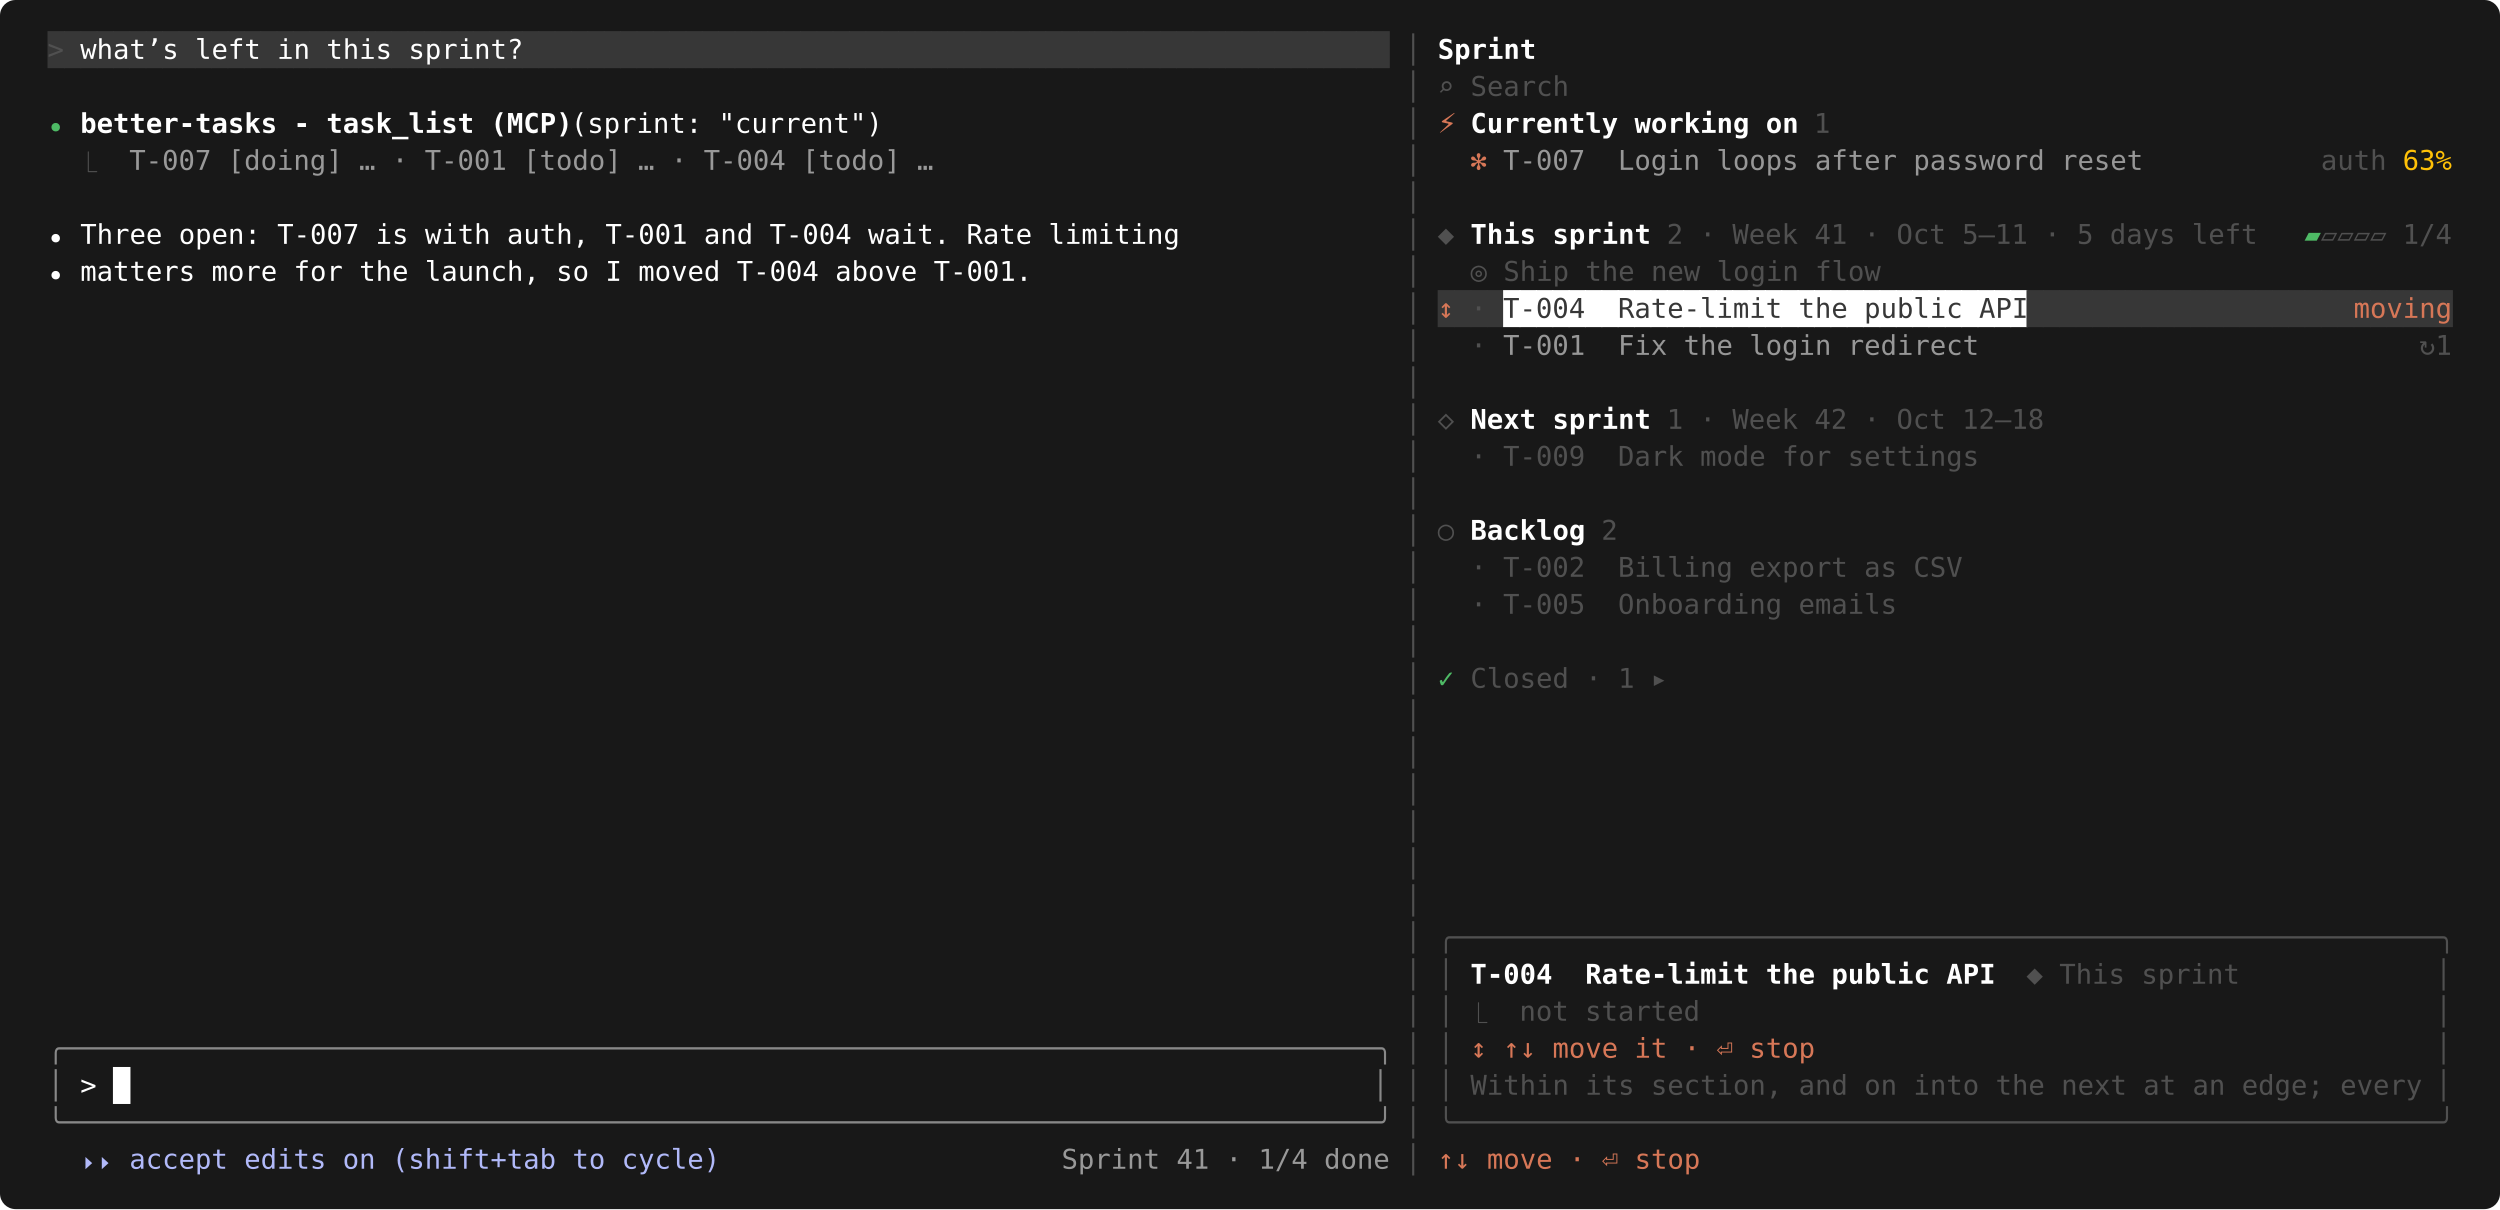
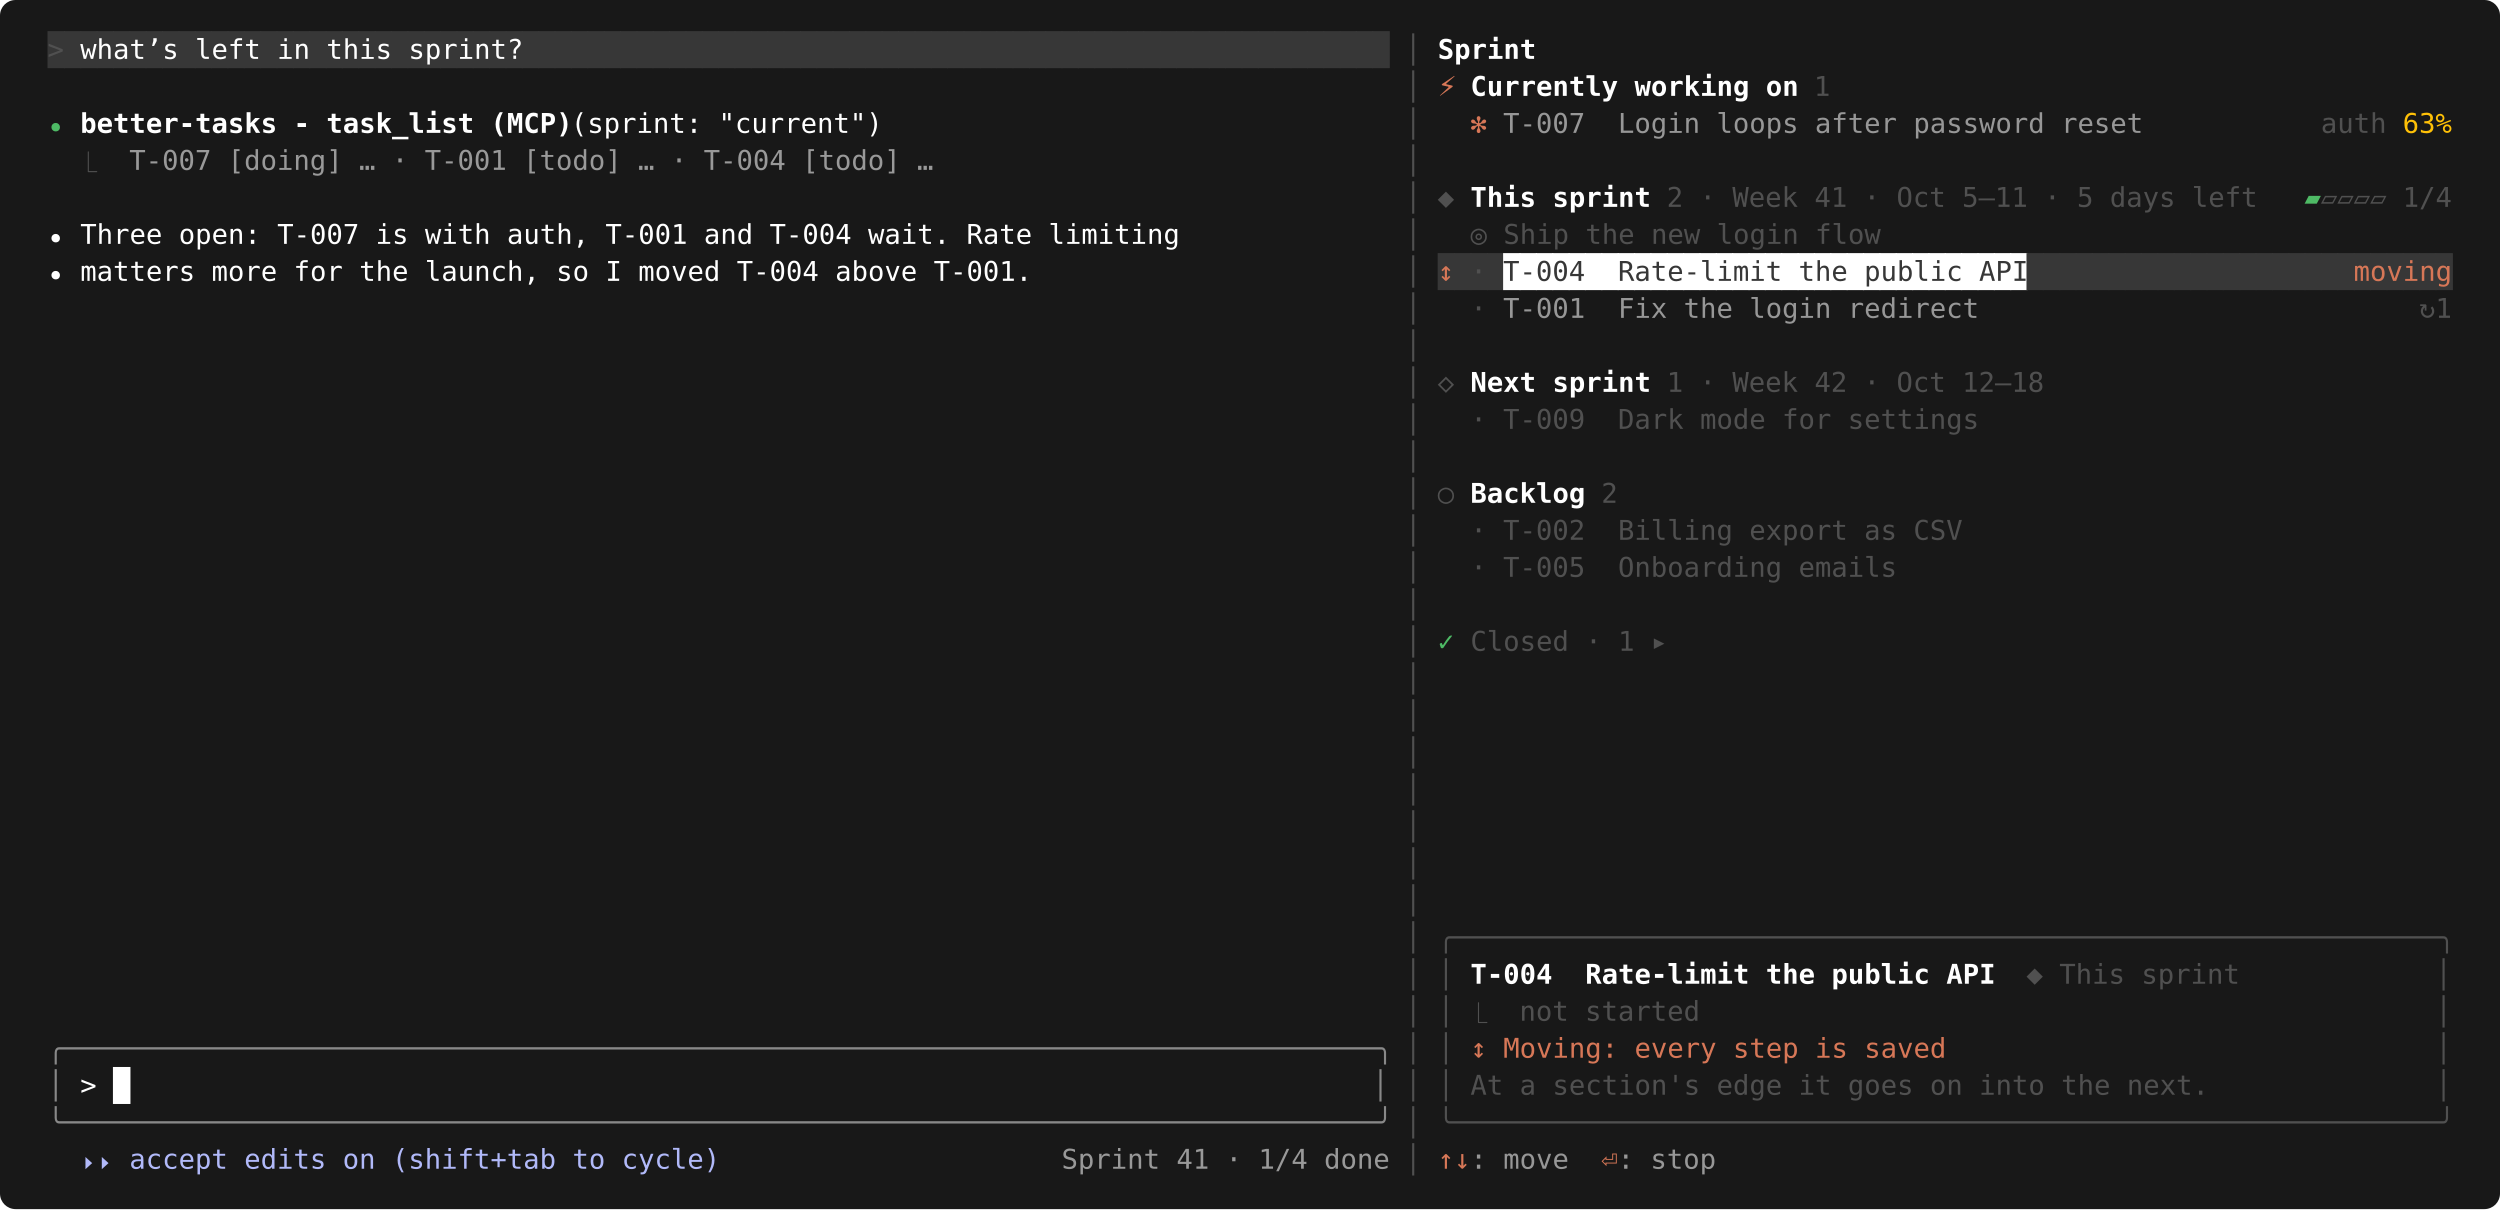
<svg xmlns="http://www.w3.org/2000/svg" width="1284" height="621" viewBox="0 0 1284 621" font-family="JetBrains Mono, SF Mono, Menlo, Consolas, monospace" font-size="14">
  <rect width="100%" height="100%" rx="8" fill="rgb(24,24,24)" />
  <rect x="24.4" y="16" width="9" height="19" fill="rgb(55,55,55)" />
  <rect x="32.8" y="16" width="9" height="19" fill="rgb(55,55,55)" />
  <rect x="41.2" y="16" width="9" height="19" fill="rgb(55,55,55)" />
  <rect x="49.6" y="16" width="9" height="19" fill="rgb(55,55,55)" />
  <rect x="58.0" y="16" width="9" height="19" fill="rgb(55,55,55)" />
  <rect x="66.4" y="16" width="9" height="19" fill="rgb(55,55,55)" />
  <rect x="74.8" y="16" width="9" height="19" fill="rgb(55,55,55)" />
  <rect x="83.2" y="16" width="9" height="19" fill="rgb(55,55,55)" />
  <rect x="91.6" y="16" width="9" height="19" fill="rgb(55,55,55)" />
  <rect x="100.0" y="16" width="9" height="19" fill="rgb(55,55,55)" />
  <rect x="108.4" y="16" width="9" height="19" fill="rgb(55,55,55)" />
  <rect x="116.8" y="16" width="9" height="19" fill="rgb(55,55,55)" />
  <rect x="125.2" y="16" width="9" height="19" fill="rgb(55,55,55)" />
  <rect x="133.6" y="16" width="9" height="19" fill="rgb(55,55,55)" />
  <rect x="142.0" y="16" width="9" height="19" fill="rgb(55,55,55)" />
  <rect x="150.4" y="16" width="9" height="19" fill="rgb(55,55,55)" />
  <rect x="158.8" y="16" width="9" height="19" fill="rgb(55,55,55)" />
  <rect x="167.2" y="16" width="9" height="19" fill="rgb(55,55,55)" />
  <rect x="175.6" y="16" width="9" height="19" fill="rgb(55,55,55)" />
  <rect x="184.0" y="16" width="9" height="19" fill="rgb(55,55,55)" />
  <rect x="192.4" y="16" width="9" height="19" fill="rgb(55,55,55)" />
  <rect x="200.8" y="16" width="9" height="19" fill="rgb(55,55,55)" />
  <rect x="209.2" y="16" width="9" height="19" fill="rgb(55,55,55)" />
  <rect x="217.6" y="16" width="9" height="19" fill="rgb(55,55,55)" />
  <rect x="226.0" y="16" width="9" height="19" fill="rgb(55,55,55)" />
  <rect x="234.4" y="16" width="9" height="19" fill="rgb(55,55,55)" />
  <rect x="242.8" y="16" width="9" height="19" fill="rgb(55,55,55)" />
  <rect x="251.2" y="16" width="9" height="19" fill="rgb(55,55,55)" />
  <rect x="259.6" y="16" width="9" height="19" fill="rgb(55,55,55)" />
  <rect x="268.0" y="16" width="9" height="19" fill="rgb(55,55,55)" />
  <rect x="276.4" y="16" width="9" height="19" fill="rgb(55,55,55)" />
  <rect x="284.8" y="16" width="9" height="19" fill="rgb(55,55,55)" />
  <rect x="293.2" y="16" width="9" height="19" fill="rgb(55,55,55)" />
  <rect x="301.6" y="16" width="9" height="19" fill="rgb(55,55,55)" />
  <rect x="310.0" y="16" width="9" height="19" fill="rgb(55,55,55)" />
  <rect x="318.4" y="16" width="9" height="19" fill="rgb(55,55,55)" />
  <rect x="326.8" y="16" width="9" height="19" fill="rgb(55,55,55)" />
  <rect x="335.2" y="16" width="9" height="19" fill="rgb(55,55,55)" />
  <rect x="343.6" y="16" width="9" height="19" fill="rgb(55,55,55)" />
  <rect x="352.0" y="16" width="9" height="19" fill="rgb(55,55,55)" />
  <rect x="360.4" y="16" width="9" height="19" fill="rgb(55,55,55)" />
  <rect x="368.8" y="16" width="9" height="19" fill="rgb(55,55,55)" />
  <rect x="377.2" y="16" width="9" height="19" fill="rgb(55,55,55)" />
  <rect x="385.6" y="16" width="9" height="19" fill="rgb(55,55,55)" />
  <rect x="394.0" y="16" width="9" height="19" fill="rgb(55,55,55)" />
  <rect x="402.4" y="16" width="9" height="19" fill="rgb(55,55,55)" />
  <rect x="410.8" y="16" width="9" height="19" fill="rgb(55,55,55)" />
  <rect x="419.2" y="16" width="9" height="19" fill="rgb(55,55,55)" />
  <rect x="427.6" y="16" width="9" height="19" fill="rgb(55,55,55)" />
  <rect x="436.0" y="16" width="9" height="19" fill="rgb(55,55,55)" />
  <rect x="444.4" y="16" width="9" height="19" fill="rgb(55,55,55)" />
  <rect x="452.8" y="16" width="9" height="19" fill="rgb(55,55,55)" />
  <rect x="461.2" y="16" width="9" height="19" fill="rgb(55,55,55)" />
  <rect x="469.6" y="16" width="9" height="19" fill="rgb(55,55,55)" />
  <rect x="478.0" y="16" width="9" height="19" fill="rgb(55,55,55)" />
  <rect x="486.4" y="16" width="9" height="19" fill="rgb(55,55,55)" />
  <rect x="494.8" y="16" width="9" height="19" fill="rgb(55,55,55)" />
  <rect x="503.2" y="16" width="9" height="19" fill="rgb(55,55,55)" />
  <rect x="511.6" y="16" width="9" height="19" fill="rgb(55,55,55)" />
  <rect x="520.0" y="16" width="9" height="19" fill="rgb(55,55,55)" />
  <rect x="528.4" y="16" width="9" height="19" fill="rgb(55,55,55)" />
  <rect x="536.8" y="16" width="9" height="19" fill="rgb(55,55,55)" />
  <rect x="545.2" y="16" width="9" height="19" fill="rgb(55,55,55)" />
  <rect x="553.6" y="16" width="9" height="19" fill="rgb(55,55,55)" />
  <rect x="562.0" y="16" width="9" height="19" fill="rgb(55,55,55)" />
  <rect x="570.4" y="16" width="9" height="19" fill="rgb(55,55,55)" />
  <rect x="578.8" y="16" width="9" height="19" fill="rgb(55,55,55)" />
  <rect x="587.2" y="16" width="9" height="19" fill="rgb(55,55,55)" />
  <rect x="595.6" y="16" width="9" height="19" fill="rgb(55,55,55)" />
  <rect x="604.0" y="16" width="9" height="19" fill="rgb(55,55,55)" />
  <rect x="612.4" y="16" width="9" height="19" fill="rgb(55,55,55)" />
  <rect x="620.8" y="16" width="9" height="19" fill="rgb(55,55,55)" />
  <rect x="629.2" y="16" width="9" height="19" fill="rgb(55,55,55)" />
  <rect x="637.6" y="16" width="9" height="19" fill="rgb(55,55,55)" />
  <rect x="646.0" y="16" width="9" height="19" fill="rgb(55,55,55)" />
  <rect x="654.4" y="16" width="9" height="19" fill="rgb(55,55,55)" />
  <rect x="662.8" y="16" width="9" height="19" fill="rgb(55,55,55)" />
  <rect x="671.2" y="16" width="9" height="19" fill="rgb(55,55,55)" />
  <rect x="679.6" y="16" width="9" height="19" fill="rgb(55,55,55)" />
  <rect x="688.0" y="16" width="9" height="19" fill="rgb(55,55,55)" />
  <rect x="696.4" y="16" width="9" height="19" fill="rgb(55,55,55)" />
  <rect x="704.8" y="16" width="9" height="19" fill="rgb(55,55,55)" />
  <text x="24.4" y="30.25" fill="rgb(80,80,80)" textLength="16.8" xml:space="preserve">&gt; </text>
  <text x="41.2" y="30.25" fill="rgb(255,255,255)" textLength="226.8" xml:space="preserve">what’s left in this sprint?</text>
  <text x="721.6" y="30.25" fill="rgb(80,80,80)" textLength="8.4" xml:space="preserve">│</text>
  <text x="730.0" y="30.25" fill="rgb(255,255,255)" font-weight="bold" textLength="67.2" xml:space="preserve"> Sprint </text>
  <text x="721.6" y="49.25" fill="rgb(80,80,80)" textLength="8.4" xml:space="preserve">│</text>
-   <text x="738.4" y="49.25" fill="rgb(80,80,80)" textLength="67.2" xml:space="preserve">⌕ Search</text>
+   <text x="738.4" y="49.25" fill="rgb(215,119,87)" textLength="16.8" xml:space="preserve">⚡ </text>
+   <text x="755.2" y="49.25" fill="rgb(255,255,255)" font-weight="bold" textLength="168.0" xml:space="preserve">Currently working on</text>
+   <text x="923.2" y="49.25" fill="rgb(80,80,80)" textLength="16.8" xml:space="preserve"> 1</text>
  <text x="24.4" y="68.25" fill="rgb(78,186,101)" textLength="16.8" xml:space="preserve">⏺ </text>
  <text x="41.2" y="68.25" fill="rgb(255,255,255)" font-weight="bold" textLength="252.0" xml:space="preserve">better-tasks - task_list (MCP)</text>
  <text x="293.2" y="68.25" fill="rgb(255,255,255)" textLength="159.6" xml:space="preserve">(sprint: "current")</text>
  <text x="721.6" y="68.25" fill="rgb(80,80,80)" textLength="8.4" xml:space="preserve">│</text>
-   <text x="738.4" y="68.25" fill="rgb(215,119,87)" textLength="16.8" xml:space="preserve">⚡ </text>
-   <text x="755.2" y="68.25" fill="rgb(255,255,255)" font-weight="bold" textLength="168.0" xml:space="preserve">Currently working on</text>
-   <text x="923.2" y="68.25" fill="rgb(80,80,80)" textLength="16.8" xml:space="preserve"> 1</text>
+   <text x="755.2" y="68.25" fill="rgb(215,119,87)" textLength="8.4" xml:space="preserve">✻</text>
+   <text x="772.0" y="68.25" fill="rgb(255,255,255)" opacity="0.55" textLength="327.6" xml:space="preserve">T-007  Login loops after password reset</text>
+   <text x="1192.0" y="68.25" fill="rgb(80,80,80)" textLength="33.6" xml:space="preserve">auth</text>
+   <text x="1234.0" y="68.25" fill="rgb(255,193,7)" textLength="25.2" xml:space="preserve">63%</text>
  <text x="24.4" y="87.25" fill="rgb(80,80,80)" textLength="42.0" xml:space="preserve">  ⎿  </text>
  <text x="66.4" y="87.25" fill="rgb(153,153,153)" textLength="411.6" xml:space="preserve">T-007 [doing] … · T-001 [todo] … · T-004 [todo] …</text>
  <text x="721.6" y="87.25" fill="rgb(80,80,80)" textLength="8.4" xml:space="preserve">│</text>
-   <text x="755.2" y="87.25" fill="rgb(215,119,87)" textLength="8.4" xml:space="preserve">✻</text>
-   <text x="772.0" y="87.25" fill="rgb(255,255,255)" opacity="0.55" textLength="327.6" xml:space="preserve">T-007  Login loops after password reset</text>
-   <text x="1192.0" y="87.25" fill="rgb(80,80,80)" textLength="33.6" xml:space="preserve">auth</text>
-   <text x="1234.0" y="87.25" fill="rgb(255,193,7)" textLength="25.2" xml:space="preserve">63%</text>
  <text x="721.6" y="106.25" fill="rgb(80,80,80)" textLength="8.4" xml:space="preserve">│</text>
+   <text x="738.4" y="106.25" fill="rgb(80,80,80)" textLength="16.8" xml:space="preserve">◆ </text>
+   <text x="755.2" y="106.25" fill="rgb(255,255,255)" font-weight="bold" textLength="92.4" xml:space="preserve">This sprint</text>
+   <text x="847.6" y="106.25" fill="rgb(80,80,80)" textLength="310.8" xml:space="preserve"> 2 · Week 41 · Oct 5–11 · 5 days left</text>
+   <text x="1183.6" y="106.25" fill="rgb(78,186,101)" textLength="8.4" xml:space="preserve">▰</text>
+   <text x="1192.0" y="106.25" fill="rgb(80,80,80)" textLength="33.6" xml:space="preserve">▱▱▱▱</text>
+   <text x="1234.0" y="106.25" fill="rgb(80,80,80)" textLength="25.2" xml:space="preserve">1/4</text>
  <text x="24.4" y="125.25" fill="rgb(255,255,255)" textLength="579.6" xml:space="preserve">⏺ Three open: T-007 is with auth, T-001 and T-004 wait. Rate limiting</text>
  <text x="721.6" y="125.25" fill="rgb(80,80,80)" textLength="8.4" xml:space="preserve">│</text>
-   <text x="738.4" y="125.25" fill="rgb(80,80,80)" textLength="16.8" xml:space="preserve">◆ </text>
-   <text x="755.2" y="125.25" fill="rgb(255,255,255)" font-weight="bold" textLength="92.4" xml:space="preserve">This sprint</text>
-   <text x="847.6" y="125.25" fill="rgb(80,80,80)" textLength="310.8" xml:space="preserve"> 2 · Week 41 · Oct 5–11 · 5 days left</text>
-   <text x="1183.6" y="125.25" fill="rgb(78,186,101)" textLength="8.4" xml:space="preserve">▰</text>
-   <text x="1192.0" y="125.25" fill="rgb(80,80,80)" textLength="33.6" xml:space="preserve">▱▱▱▱</text>
-   <text x="1234.0" y="125.25" fill="rgb(80,80,80)" textLength="25.2" xml:space="preserve">1/4</text>
+   <text x="738.4" y="125.25" fill="rgb(80,80,80)" textLength="226.8" xml:space="preserve">  ◎ Ship the new login flow</text>
+   <rect x="738.4" y="130" width="9" height="19" fill="rgb(55,55,55)" />
+   <rect x="746.8" y="130" width="9" height="19" fill="rgb(55,55,55)" />
+   <rect x="755.2" y="130" width="9" height="19" fill="rgb(55,55,55)" />
+   <rect x="763.6" y="130" width="9" height="19" fill="rgb(55,55,55)" />
+   <rect x="772.0" y="130" width="9" height="19" fill="rgb(255,255,255)" />
+   <rect x="780.4" y="130" width="9" height="19" fill="rgb(255,255,255)" />
+   <rect x="788.8" y="130" width="9" height="19" fill="rgb(255,255,255)" />
+   <rect x="797.2" y="130" width="9" height="19" fill="rgb(255,255,255)" />
+   <rect x="805.6" y="130" width="9" height="19" fill="rgb(255,255,255)" />
+   <rect x="814.0" y="130" width="9" height="19" fill="rgb(255,255,255)" />
+   <rect x="822.4" y="130" width="9" height="19" fill="rgb(255,255,255)" />
+   <rect x="830.8" y="130" width="9" height="19" fill="rgb(255,255,255)" />
+   <rect x="839.2" y="130" width="9" height="19" fill="rgb(255,255,255)" />
+   <rect x="847.6" y="130" width="9" height="19" fill="rgb(255,255,255)" />
+   <rect x="856.0" y="130" width="9" height="19" fill="rgb(255,255,255)" />
+   <rect x="864.4" y="130" width="9" height="19" fill="rgb(255,255,255)" />
+   <rect x="872.8" y="130" width="9" height="19" fill="rgb(255,255,255)" />
+   <rect x="881.2" y="130" width="9" height="19" fill="rgb(255,255,255)" />
+   <rect x="889.6" y="130" width="9" height="19" fill="rgb(255,255,255)" />
+   <rect x="898.0" y="130" width="9" height="19" fill="rgb(255,255,255)" />
+   <rect x="906.4" y="130" width="9" height="19" fill="rgb(255,255,255)" />
+   <rect x="914.8" y="130" width="9" height="19" fill="rgb(255,255,255)" />
+   <rect x="923.2" y="130" width="9" height="19" fill="rgb(255,255,255)" />
+   <rect x="931.6" y="130" width="9" height="19" fill="rgb(255,255,255)" />
+   <rect x="940.0" y="130" width="9" height="19" fill="rgb(255,255,255)" />
+   <rect x="948.4" y="130" width="9" height="19" fill="rgb(255,255,255)" />
+   <rect x="956.8" y="130" width="9" height="19" fill="rgb(255,255,255)" />
+   <rect x="965.2" y="130" width="9" height="19" fill="rgb(255,255,255)" />
+   <rect x="973.6" y="130" width="9" height="19" fill="rgb(255,255,255)" />
+   <rect x="982.0" y="130" width="9" height="19" fill="rgb(255,255,255)" />
+   <rect x="990.4" y="130" width="9" height="19" fill="rgb(255,255,255)" />
+   <rect x="998.8" y="130" width="9" height="19" fill="rgb(255,255,255)" />
+   <rect x="1007.2" y="130" width="9" height="19" fill="rgb(255,255,255)" />
+   <rect x="1015.6" y="130" width="9" height="19" fill="rgb(255,255,255)" />
+   <rect x="1024.0" y="130" width="9" height="19" fill="rgb(255,255,255)" />
+   <rect x="1032.4" y="130" width="9" height="19" fill="rgb(255,255,255)" />
+   <rect x="1040.8" y="130" width="9" height="19" fill="rgb(55,55,55)" />
+   <rect x="1049.2" y="130" width="9" height="19" fill="rgb(55,55,55)" />
+   <rect x="1057.6" y="130" width="9" height="19" fill="rgb(55,55,55)" />
+   <rect x="1066.0" y="130" width="9" height="19" fill="rgb(55,55,55)" />
+   <rect x="1074.4" y="130" width="9" height="19" fill="rgb(55,55,55)" />
+   <rect x="1082.8" y="130" width="9" height="19" fill="rgb(55,55,55)" />
+   <rect x="1091.2" y="130" width="9" height="19" fill="rgb(55,55,55)" />
+   <rect x="1099.6" y="130" width="9" height="19" fill="rgb(55,55,55)" />
+   <rect x="1108.0" y="130" width="9" height="19" fill="rgb(55,55,55)" />
+   <rect x="1116.4" y="130" width="9" height="19" fill="rgb(55,55,55)" />
+   <rect x="1124.8" y="130" width="9" height="19" fill="rgb(55,55,55)" />
+   <rect x="1133.2" y="130" width="9" height="19" fill="rgb(55,55,55)" />
+   <rect x="1141.6" y="130" width="9" height="19" fill="rgb(55,55,55)" />
+   <rect x="1150.0" y="130" width="9" height="19" fill="rgb(55,55,55)" />
+   <rect x="1158.4" y="130" width="9" height="19" fill="rgb(55,55,55)" />
+   <rect x="1166.8" y="130" width="9" height="19" fill="rgb(55,55,55)" />
+   <rect x="1175.2" y="130" width="9" height="19" fill="rgb(55,55,55)" />
+   <rect x="1183.6" y="130" width="9" height="19" fill="rgb(55,55,55)" />
+   <rect x="1192.0" y="130" width="9" height="19" fill="rgb(55,55,55)" />
+   <rect x="1200.4" y="130" width="9" height="19" fill="rgb(55,55,55)" />
+   <rect x="1208.8" y="130" width="9" height="19" fill="rgb(55,55,55)" />
+   <rect x="1217.2" y="130" width="9" height="19" fill="rgb(55,55,55)" />
+   <rect x="1225.6" y="130" width="9" height="19" fill="rgb(55,55,55)" />
+   <rect x="1234.0" y="130" width="9" height="19" fill="rgb(55,55,55)" />
+   <rect x="1242.4" y="130" width="9" height="19" fill="rgb(55,55,55)" />
+   <rect x="1250.8" y="130" width="9" height="19" fill="rgb(55,55,55)" />
  <text x="24.4" y="144.25" fill="rgb(255,255,255)" textLength="504.0" xml:space="preserve">⏺ matters more for the launch, so I moved T-004 above T-001.</text>
  <text x="721.6" y="144.25" fill="rgb(80,80,80)" textLength="8.4" xml:space="preserve">│</text>
-   <text x="738.4" y="144.25" fill="rgb(80,80,80)" textLength="226.8" xml:space="preserve">  ◎ Ship the new login flow</text>
-   <rect x="738.4" y="149" width="9" height="19" fill="rgb(55,55,55)" />
-   <rect x="746.8" y="149" width="9" height="19" fill="rgb(55,55,55)" />
-   <rect x="755.2" y="149" width="9" height="19" fill="rgb(55,55,55)" />
-   <rect x="763.6" y="149" width="9" height="19" fill="rgb(55,55,55)" />
-   <rect x="772.0" y="149" width="9" height="19" fill="rgb(255,255,255)" />
-   <rect x="780.4" y="149" width="9" height="19" fill="rgb(255,255,255)" />
-   <rect x="788.8" y="149" width="9" height="19" fill="rgb(255,255,255)" />
-   <rect x="797.2" y="149" width="9" height="19" fill="rgb(255,255,255)" />
-   <rect x="805.6" y="149" width="9" height="19" fill="rgb(255,255,255)" />
-   <rect x="814.0" y="149" width="9" height="19" fill="rgb(255,255,255)" />
-   <rect x="822.4" y="149" width="9" height="19" fill="rgb(255,255,255)" />
-   <rect x="830.8" y="149" width="9" height="19" fill="rgb(255,255,255)" />
-   <rect x="839.2" y="149" width="9" height="19" fill="rgb(255,255,255)" />
-   <rect x="847.6" y="149" width="9" height="19" fill="rgb(255,255,255)" />
-   <rect x="856.0" y="149" width="9" height="19" fill="rgb(255,255,255)" />
-   <rect x="864.4" y="149" width="9" height="19" fill="rgb(255,255,255)" />
-   <rect x="872.8" y="149" width="9" height="19" fill="rgb(255,255,255)" />
-   <rect x="881.2" y="149" width="9" height="19" fill="rgb(255,255,255)" />
-   <rect x="889.6" y="149" width="9" height="19" fill="rgb(255,255,255)" />
-   <rect x="898.0" y="149" width="9" height="19" fill="rgb(255,255,255)" />
-   <rect x="906.4" y="149" width="9" height="19" fill="rgb(255,255,255)" />
-   <rect x="914.8" y="149" width="9" height="19" fill="rgb(255,255,255)" />
-   <rect x="923.2" y="149" width="9" height="19" fill="rgb(255,255,255)" />
-   <rect x="931.6" y="149" width="9" height="19" fill="rgb(255,255,255)" />
-   <rect x="940.0" y="149" width="9" height="19" fill="rgb(255,255,255)" />
-   <rect x="948.4" y="149" width="9" height="19" fill="rgb(255,255,255)" />
-   <rect x="956.8" y="149" width="9" height="19" fill="rgb(255,255,255)" />
-   <rect x="965.2" y="149" width="9" height="19" fill="rgb(255,255,255)" />
-   <rect x="973.6" y="149" width="9" height="19" fill="rgb(255,255,255)" />
-   <rect x="982.0" y="149" width="9" height="19" fill="rgb(255,255,255)" />
-   <rect x="990.4" y="149" width="9" height="19" fill="rgb(255,255,255)" />
-   <rect x="998.8" y="149" width="9" height="19" fill="rgb(255,255,255)" />
-   <rect x="1007.2" y="149" width="9" height="19" fill="rgb(255,255,255)" />
-   <rect x="1015.6" y="149" width="9" height="19" fill="rgb(255,255,255)" />
-   <rect x="1024.0" y="149" width="9" height="19" fill="rgb(255,255,255)" />
-   <rect x="1032.4" y="149" width="9" height="19" fill="rgb(255,255,255)" />
-   <rect x="1040.8" y="149" width="9" height="19" fill="rgb(55,55,55)" />
-   <rect x="1049.2" y="149" width="9" height="19" fill="rgb(55,55,55)" />
-   <rect x="1057.6" y="149" width="9" height="19" fill="rgb(55,55,55)" />
-   <rect x="1066.0" y="149" width="9" height="19" fill="rgb(55,55,55)" />
-   <rect x="1074.4" y="149" width="9" height="19" fill="rgb(55,55,55)" />
-   <rect x="1082.8" y="149" width="9" height="19" fill="rgb(55,55,55)" />
-   <rect x="1091.2" y="149" width="9" height="19" fill="rgb(55,55,55)" />
-   <rect x="1099.6" y="149" width="9" height="19" fill="rgb(55,55,55)" />
-   <rect x="1108.0" y="149" width="9" height="19" fill="rgb(55,55,55)" />
-   <rect x="1116.4" y="149" width="9" height="19" fill="rgb(55,55,55)" />
-   <rect x="1124.8" y="149" width="9" height="19" fill="rgb(55,55,55)" />
-   <rect x="1133.2" y="149" width="9" height="19" fill="rgb(55,55,55)" />
-   <rect x="1141.6" y="149" width="9" height="19" fill="rgb(55,55,55)" />
-   <rect x="1150.0" y="149" width="9" height="19" fill="rgb(55,55,55)" />
-   <rect x="1158.4" y="149" width="9" height="19" fill="rgb(55,55,55)" />
-   <rect x="1166.8" y="149" width="9" height="19" fill="rgb(55,55,55)" />
-   <rect x="1175.2" y="149" width="9" height="19" fill="rgb(55,55,55)" />
-   <rect x="1183.6" y="149" width="9" height="19" fill="rgb(55,55,55)" />
-   <rect x="1192.0" y="149" width="9" height="19" fill="rgb(55,55,55)" />
-   <rect x="1200.4" y="149" width="9" height="19" fill="rgb(55,55,55)" />
-   <rect x="1208.8" y="149" width="9" height="19" fill="rgb(55,55,55)" />
-   <rect x="1217.2" y="149" width="9" height="19" fill="rgb(55,55,55)" />
-   <rect x="1225.6" y="149" width="9" height="19" fill="rgb(55,55,55)" />
-   <rect x="1234.0" y="149" width="9" height="19" fill="rgb(55,55,55)" />
-   <rect x="1242.4" y="149" width="9" height="19" fill="rgb(55,55,55)" />
-   <rect x="1250.8" y="149" width="9" height="19" fill="rgb(55,55,55)" />
+   <text x="738.4" y="144.25" fill="rgb(215,119,87)" textLength="8.4" xml:space="preserve">↕</text>
+   <text x="755.2" y="144.25" fill="rgb(80,80,80)" textLength="8.4" xml:space="preserve">·</text>
+   <text x="772.0" y="144.25" fill="rgb(55,55,55)" textLength="268.8" xml:space="preserve">T-004  Rate-limit the public API</text>
+   <text x="1208.8" y="144.25" fill="rgb(215,119,87)" textLength="50.4" xml:space="preserve">moving</text>
  <text x="721.6" y="163.25" fill="rgb(80,80,80)" textLength="8.4" xml:space="preserve">│</text>
-   <text x="738.4" y="163.25" fill="rgb(215,119,87)" textLength="8.4" xml:space="preserve">↕</text>
  <text x="755.2" y="163.25" fill="rgb(80,80,80)" textLength="8.4" xml:space="preserve">·</text>
-   <text x="772.0" y="163.25" fill="rgb(55,55,55)" textLength="268.8" xml:space="preserve">T-004  Rate-limit the public API</text>
-   <text x="1208.8" y="163.25" fill="rgb(215,119,87)" textLength="50.4" xml:space="preserve">moving</text>
+   <text x="772.0" y="163.25" fill="rgb(255,255,255)" opacity="0.55" textLength="243.6" xml:space="preserve">T-001  Fix the login redirect</text>
+   <text x="1242.4" y="163.25" fill="rgb(80,80,80)" textLength="16.8" xml:space="preserve">↻1</text>
  <text x="721.6" y="182.25" fill="rgb(80,80,80)" textLength="8.4" xml:space="preserve">│</text>
-   <text x="755.2" y="182.25" fill="rgb(80,80,80)" textLength="8.4" xml:space="preserve">·</text>
-   <text x="772.0" y="182.25" fill="rgb(255,255,255)" opacity="0.55" textLength="243.6" xml:space="preserve">T-001  Fix the login redirect</text>
-   <text x="1242.4" y="182.25" fill="rgb(80,80,80)" textLength="16.8" xml:space="preserve">↻1</text>
  <text x="721.6" y="201.25" fill="rgb(80,80,80)" textLength="8.4" xml:space="preserve">│</text>
+   <text x="738.4" y="201.25" fill="rgb(80,80,80)" textLength="16.8" xml:space="preserve">◇ </text>
+   <text x="755.2" y="201.25" fill="rgb(255,255,255)" font-weight="bold" textLength="92.4" xml:space="preserve">Next sprint</text>
+   <text x="847.6" y="201.25" fill="rgb(80,80,80)" textLength="201.6" xml:space="preserve"> 1 · Week 42 · Oct 12–18</text>
  <text x="721.6" y="220.25" fill="rgb(80,80,80)" textLength="8.4" xml:space="preserve">│</text>
-   <text x="738.4" y="220.25" fill="rgb(80,80,80)" textLength="16.8" xml:space="preserve">◇ </text>
-   <text x="755.2" y="220.25" fill="rgb(255,255,255)" font-weight="bold" textLength="92.4" xml:space="preserve">Next sprint</text>
-   <text x="847.6" y="220.25" fill="rgb(80,80,80)" textLength="201.6" xml:space="preserve"> 1 · Week 42 · Oct 12–18</text>
+   <text x="755.2" y="220.25" fill="rgb(80,80,80)" textLength="8.4" xml:space="preserve">·</text>
+   <text x="772.0" y="220.25" fill="rgb(80,80,80)" textLength="243.6" xml:space="preserve">T-009  Dark mode for settings</text>
  <text x="721.6" y="239.25" fill="rgb(80,80,80)" textLength="8.4" xml:space="preserve">│</text>
-   <text x="755.2" y="239.25" fill="rgb(80,80,80)" textLength="8.4" xml:space="preserve">·</text>
-   <text x="772.0" y="239.25" fill="rgb(80,80,80)" textLength="243.6" xml:space="preserve">T-009  Dark mode for settings</text>
  <text x="721.6" y="258.25" fill="rgb(80,80,80)" textLength="8.4" xml:space="preserve">│</text>
+   <text x="738.4" y="258.25" fill="rgb(80,80,80)" textLength="16.8" xml:space="preserve">○ </text>
+   <text x="755.2" y="258.25" fill="rgb(255,255,255)" font-weight="bold" textLength="58.8" xml:space="preserve">Backlog</text>
+   <text x="814.0" y="258.25" fill="rgb(80,80,80)" textLength="16.8" xml:space="preserve"> 2</text>
  <text x="721.6" y="277.25" fill="rgb(80,80,80)" textLength="8.4" xml:space="preserve">│</text>
-   <text x="738.4" y="277.25" fill="rgb(80,80,80)" textLength="16.8" xml:space="preserve">○ </text>
-   <text x="755.2" y="277.25" fill="rgb(255,255,255)" font-weight="bold" textLength="58.8" xml:space="preserve">Backlog</text>
-   <text x="814.0" y="277.25" fill="rgb(80,80,80)" textLength="16.8" xml:space="preserve"> 2</text>
+   <text x="755.2" y="277.25" fill="rgb(80,80,80)" textLength="8.4" xml:space="preserve">·</text>
+   <text x="772.0" y="277.25" fill="rgb(80,80,80)" textLength="235.2" xml:space="preserve">T-002  Billing export as CSV</text>
  <text x="721.6" y="296.25" fill="rgb(80,80,80)" textLength="8.4" xml:space="preserve">│</text>
  <text x="755.2" y="296.25" fill="rgb(80,80,80)" textLength="8.4" xml:space="preserve">·</text>
-   <text x="772.0" y="296.25" fill="rgb(80,80,80)" textLength="235.2" xml:space="preserve">T-002  Billing export as CSV</text>
+   <text x="772.0" y="296.25" fill="rgb(80,80,80)" textLength="201.6" xml:space="preserve">T-005  Onboarding emails</text>
  <text x="721.6" y="315.25" fill="rgb(80,80,80)" textLength="8.4" xml:space="preserve">│</text>
-   <text x="755.2" y="315.25" fill="rgb(80,80,80)" textLength="8.4" xml:space="preserve">·</text>
-   <text x="772.0" y="315.25" fill="rgb(80,80,80)" textLength="201.6" xml:space="preserve">T-005  Onboarding emails</text>
  <text x="721.6" y="334.25" fill="rgb(80,80,80)" textLength="8.4" xml:space="preserve">│</text>
+   <text x="738.4" y="334.25" fill="rgb(78,186,101)" textLength="8.4" xml:space="preserve">✓</text>
+   <text x="755.2" y="334.25" fill="rgb(80,80,80)" textLength="100.8" xml:space="preserve">Closed · 1 ▸</text>
  <text x="721.6" y="353.25" fill="rgb(80,80,80)" textLength="8.4" xml:space="preserve">│</text>
-   <text x="738.4" y="353.25" fill="rgb(78,186,101)" textLength="8.4" xml:space="preserve">✓</text>
-   <text x="755.2" y="353.25" fill="rgb(80,80,80)" textLength="100.8" xml:space="preserve">Closed · 1 ▸</text>
  <text x="721.6" y="372.25" fill="rgb(80,80,80)" textLength="8.4" xml:space="preserve">│</text>
  <text x="721.6" y="391.25" fill="rgb(80,80,80)" textLength="8.4" xml:space="preserve">│</text>
  <text x="721.6" y="410.25" fill="rgb(80,80,80)" textLength="8.4" xml:space="preserve">│</text>
  <text x="721.6" y="429.25" fill="rgb(80,80,80)" textLength="8.4" xml:space="preserve">│</text>
  <text x="721.6" y="448.25" fill="rgb(80,80,80)" textLength="8.4" xml:space="preserve">│</text>
  <text x="721.6" y="467.25" fill="rgb(80,80,80)" textLength="8.4" xml:space="preserve">│</text>
  <text x="721.6" y="486.25" fill="rgb(80,80,80)" textLength="8.4" xml:space="preserve">│</text>
  <text x="738.4" y="486.25" fill="rgb(80,80,80)" textLength="520.8" xml:space="preserve">╭────────────────────────────────────────────────────────────╮</text>
  <text x="721.6" y="505.25" fill="rgb(80,80,80)" textLength="8.4" xml:space="preserve">│</text>
  <text x="738.4" y="505.25" fill="rgb(80,80,80)" textLength="8.4" xml:space="preserve">│</text>
  <text x="755.2" y="505.25" fill="rgb(255,255,255)" font-weight="bold" textLength="268.8" xml:space="preserve">T-004  Rate-limit the public API</text>
  <text x="1040.8" y="505.25" fill="rgb(80,80,80)" textLength="109.2" xml:space="preserve">◆ This sprint</text>
  <text x="1250.8" y="505.25" fill="rgb(80,80,80)" textLength="8.4" xml:space="preserve">│</text>
  <text x="721.6" y="524.25" fill="rgb(80,80,80)" textLength="8.4" xml:space="preserve">│</text>
  <text x="738.4" y="524.25" fill="rgb(80,80,80)" textLength="8.4" xml:space="preserve">│</text>
  <text x="755.2" y="524.25" fill="rgb(80,80,80)" textLength="8.4" xml:space="preserve">⎿</text>
  <text x="780.4" y="524.25" fill="rgb(80,80,80)" textLength="92.4" xml:space="preserve">not started</text>
  <text x="1250.8" y="524.25" fill="rgb(80,80,80)" textLength="8.4" xml:space="preserve">│</text>
  <text x="24.4" y="543.25" fill="rgb(136,136,136)" textLength="688.8" xml:space="preserve">╭────────────────────────────────────────────────────────────────────────────────╮</text>
  <text x="721.6" y="543.25" fill="rgb(80,80,80)" textLength="8.4" xml:space="preserve">│</text>
  <text x="738.4" y="543.25" fill="rgb(80,80,80)" textLength="8.4" xml:space="preserve">│</text>
-   <text x="755.2" y="543.25" fill="rgb(215,119,87)" textLength="176.4" xml:space="preserve">↕ ↑↓ move it · ⏎ stop</text>
+   <text x="755.2" y="543.25" fill="rgb(215,119,87)" textLength="243.6" xml:space="preserve">↕ Moving: every step is saved</text>
  <text x="1250.8" y="543.25" fill="rgb(80,80,80)" textLength="8.4" xml:space="preserve">│</text>
  <rect x="58.0" y="548" width="9" height="19" fill="rgb(255,255,255)" />
  <text x="24.4" y="562.25" fill="rgb(136,136,136)" textLength="8.4" xml:space="preserve">│</text>
  <text x="41.2" y="562.25" fill="rgb(255,255,255)" textLength="8.4" xml:space="preserve">&gt;</text>
  <text x="704.8" y="562.25" fill="rgb(136,136,136)" textLength="8.4" xml:space="preserve">│</text>
  <text x="721.6" y="562.25" fill="rgb(80,80,80)" textLength="8.4" xml:space="preserve">│</text>
  <text x="738.4" y="562.25" fill="rgb(80,80,80)" textLength="8.4" xml:space="preserve">│</text>
-   <text x="755.2" y="562.25" fill="rgb(80,80,80)" textLength="487.2" xml:space="preserve">Within its section, and on into the next at an edge; every</text>
+   <text x="755.2" y="562.25" fill="rgb(80,80,80)" textLength="378.0" xml:space="preserve">At a section's edge it goes on into the next.</text>
  <text x="1250.8" y="562.25" fill="rgb(80,80,80)" textLength="8.4" xml:space="preserve">│</text>
  <text x="24.4" y="581.25" fill="rgb(136,136,136)" textLength="688.8" xml:space="preserve">╰────────────────────────────────────────────────────────────────────────────────╯</text>
  <text x="721.6" y="581.25" fill="rgb(80,80,80)" textLength="8.4" xml:space="preserve">│</text>
  <text x="738.4" y="581.25" fill="rgb(80,80,80)" textLength="520.8" xml:space="preserve">╰────────────────────────────────────────────────────────────╯</text>
  <text x="24.4" y="600.25" fill="rgb(177,185,249)" textLength="344.4" xml:space="preserve">  ⏵⏵ accept edits on (shift+tab to cycle)</text>
  <text x="545.2" y="600.25" fill="rgb(153,153,153)" textLength="168.0" xml:space="preserve">Sprint 41 · 1/4 done</text>
  <text x="721.6" y="600.25" fill="rgb(80,80,80)" textLength="8.4" xml:space="preserve">│</text>
-   <text x="738.4" y="600.25" fill="rgb(215,119,87)" textLength="134.4" xml:space="preserve">↑↓ move · ⏎ stop</text>
+   <text x="738.4" y="600.25" fill="rgb(215,119,87)" textLength="16.8" xml:space="preserve">↑↓</text>
+   <text x="755.2" y="600.25" fill="rgb(255,255,255)" opacity="0.55" textLength="50.4" xml:space="preserve">: move</text>
+   <text x="822.4" y="600.25" fill="rgb(215,119,87)" textLength="8.4" xml:space="preserve">⏎</text>
+   <text x="830.8" y="600.25" fill="rgb(255,255,255)" opacity="0.55" textLength="50.4" xml:space="preserve">: stop</text>
</svg>
